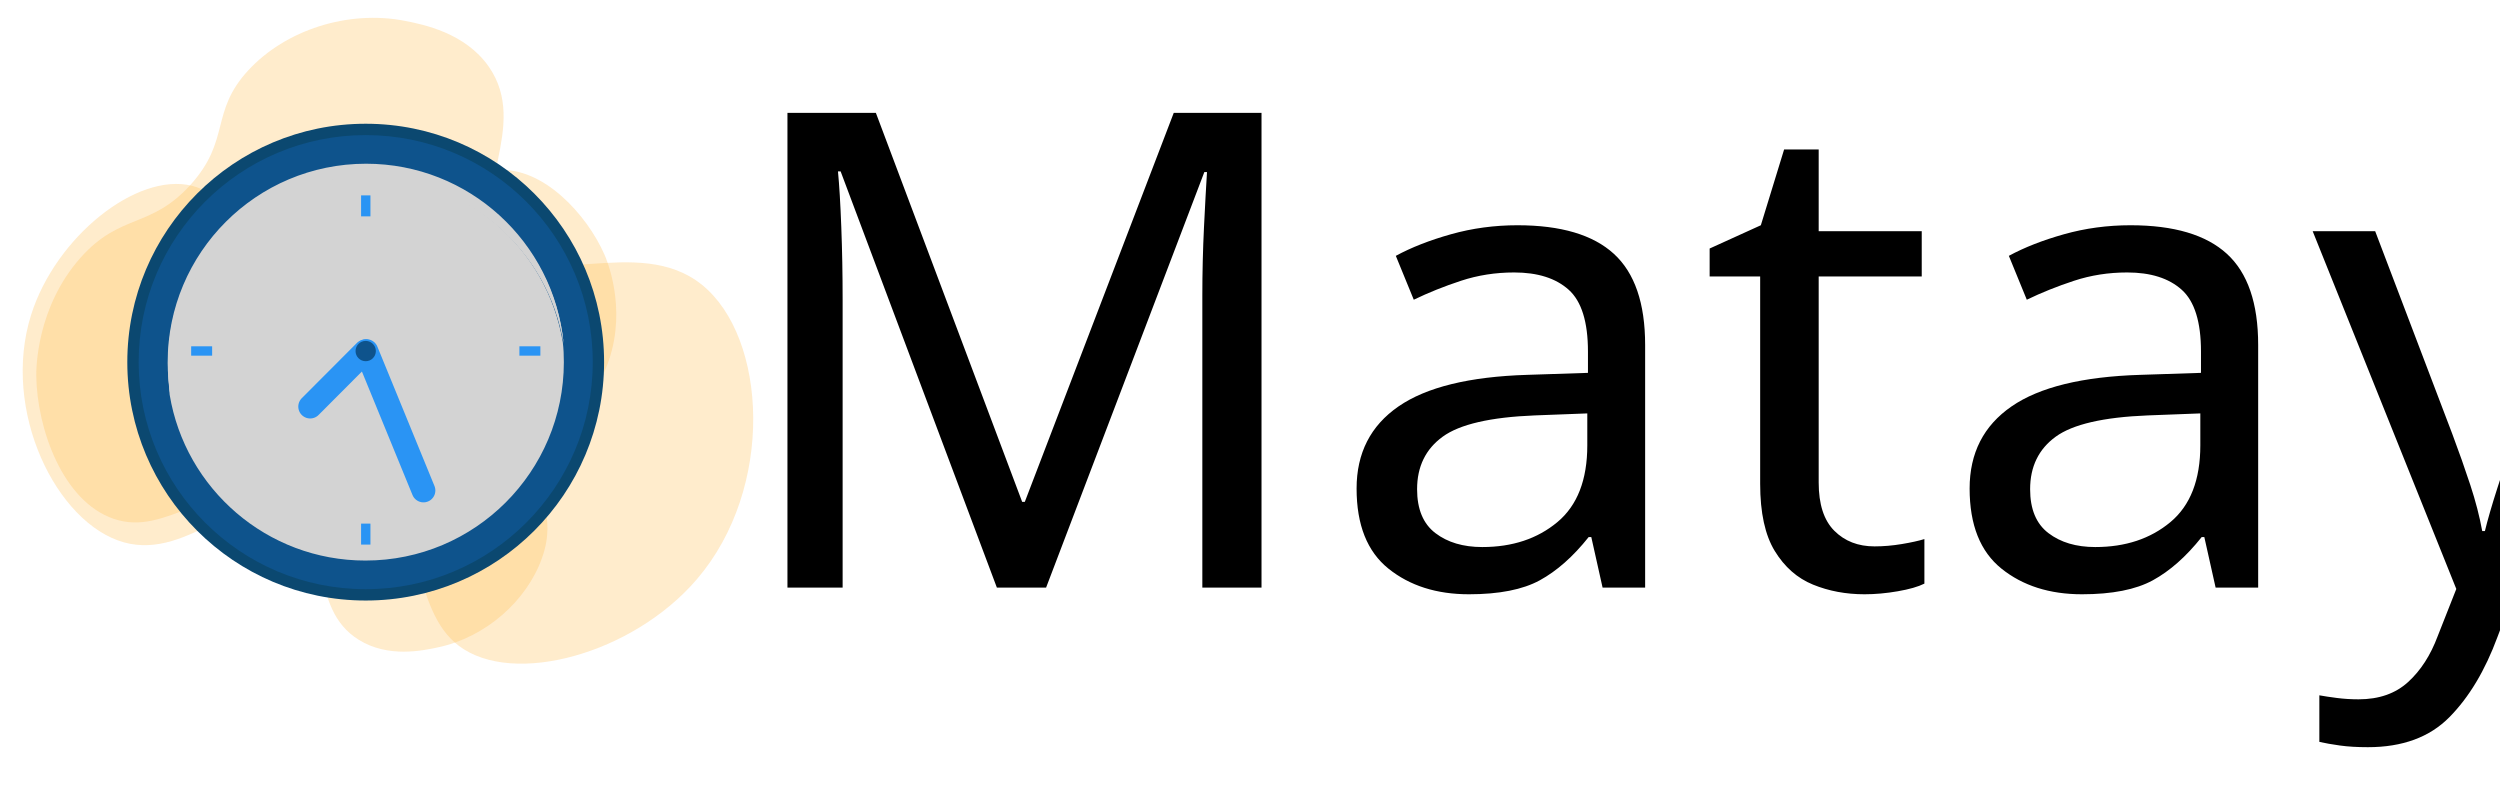
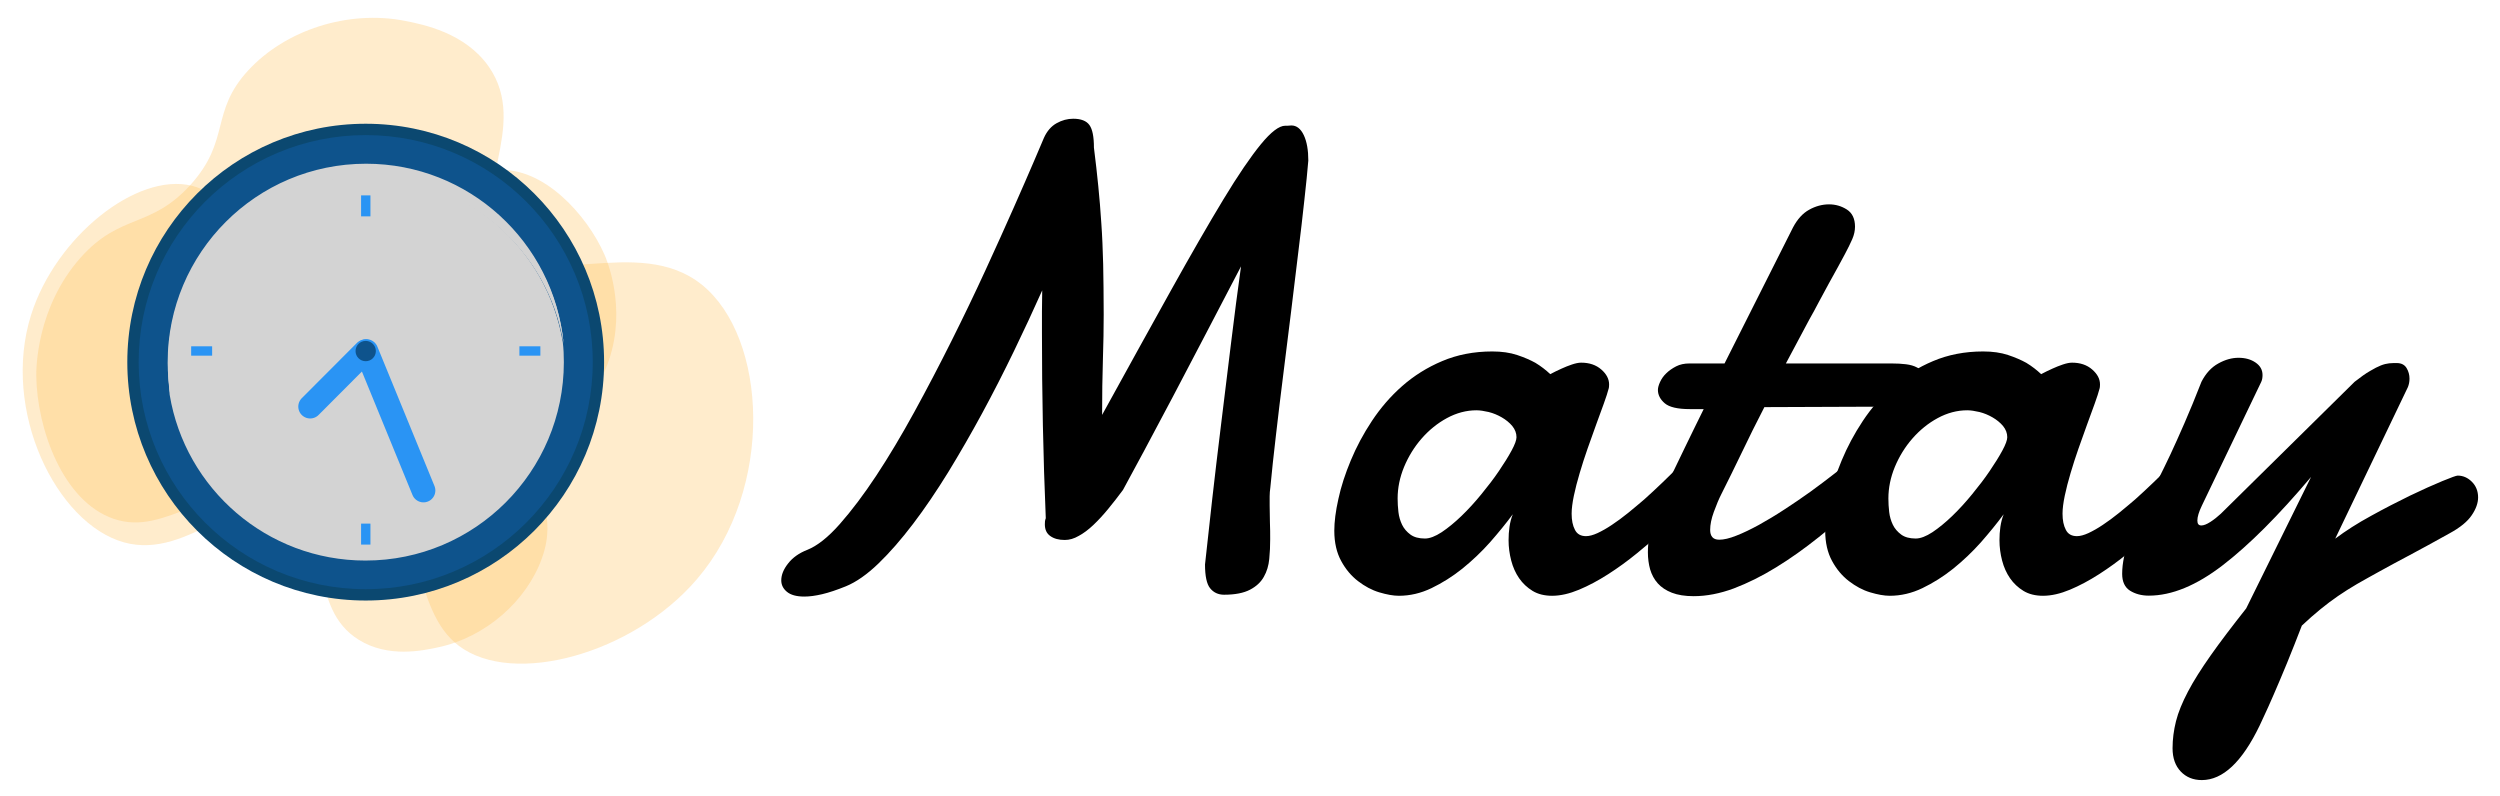
- <svg xmlns="http://www.w3.org/2000/svg" version="1.1" x="0px" y="0px" viewBox="0 0 1895 602.9" style="enable-background:new 0 0 1895 602.9;" xml:space="preserve">
+ <svg xmlns="http://www.w3.org/2000/svg" version="1.1" id="Laag_1" x="0px" y="0px" viewBox="0 0 1895 602.9" style="enable-background:new 0 0 1895 602.9;" xml:space="preserve">
  <style type="text/css">
	.st0{display:none;}
	.st1{display:inline;}
	.st2{fill:#1D1D1B;stroke:#000000;stroke-miterlimit:10;}
	.st3{fill:#FDEACB;}
	.st4{fill:#FDDDA7;}
	.st5{fill:#144E73;}
	.st6{fill:#FEEACC;}
	.st7{fill:#FBDCA7;}
	.st8{fill:#F5D8A6;}
	.st9{fill:#10548C;}
	.st10{fill:#D1D1D2;}
	.st11{fill:#3497F1;}
	.st12{fill:#135891;}
	.st13{opacity:0.3;fill:#FFBE55;enable-background:new    ;}
	.st14{fill:#0B4870;}
	.st15{fill:#0E538C;}
	.st16{fill:#D3D3D3;}
	.st17{fill:none;}
	.st18{fill:#2A94F4;}
	.st19{fill:none;stroke:#2A94F4;stroke-width:18;stroke-linecap:round;stroke-miterlimit:10;}
- 	.st20{font-family:'Damion';}
- 	.st21{font-size:503.985px;}
+ 	.st20{enable-background:new    ;}
</style>
-   <g id="Laag_1" class="st0">
+   <g id="Laag_1_00000043457860883178024040000016016721337473942665_" class="st0">
    <g class="st1">
      <g>
        <path class="st2" d="M1711,447.8c-0.3,0.7,0.4,1.3,1,1c18-9.5,33.6-18,49.4-25.9c8.8-4.4,17.7-8.9,27.1-11.6     c4.9-1.4,12.9-1,15.7,2c3.5,3.8,6.1,12.7,3.9,16.6c-4.3,7.8-11.1,15.4-18.7,20c-19.8,12.1-40.6,22.6-61,33.8     c-4.5,2.5-8.9,5-13.3,7.8c-19,11.9-34.5,26.1-41.5,49.1c-5.8,19-15.1,37.2-24.5,54.9c-4.8,9.2-12.3,17.4-20,24.5     s-17.8,8.8-27.5,3.4c-9.6-5.3-12.2-15-10.2-24.6c2.8-12.9,6.2-26.2,12.2-37.8c7.4-14.2,18.5-26.5,26.6-40.4     c20.3-34.4,39.6-69.3,59.4-103.9c0.4-0.7-0.5-1.5-1.2-0.9c-4.8,4.2-9.3,8.7-14,13c-17.4,16.1-33.7,33.4-52.5,47.7     c-11.2,8.5-25.7,13.9-39.5,17.2c-19.6,4.7-26.9-1.8-28-22.2c0-0.6-0.7-0.9-1.2-0.6c-10.1,6.1-19.6,12.5-29.9,17.4     c-30,14.2-55.7-1.7-55.7-34.8c0-2-0.4-3.5-1.1-7.4c-0.1-0.6-0.9-0.8-1.3-0.4c-3.4,3.8-5.7,6.8-8.5,9.1     c-14.6,11.8-28.4,25.1-44.5,34.6c-24.6,14.4-63.9,2.3-69.4-37.7c-0.1-0.6-0.7-0.9-1.2-0.5c-12,8.3-23.4,17.7-36.2,24.1     c-15.3,7.7-31.5,15-48.1,18.4c-26.5,5.4-38.9-4.9-42.1-31.9c-0.1-0.6-0.7-0.9-1.2-0.5c-7.8,5.7-14.9,11.7-22.8,16.1     c-10.9,6.1-22.1,12.6-34,16c-19.3,5.5-34.3-4.7-38.8-24.3c-1.5-6.8-2-13.8-3.1-23.1c-0.1-0.6-0.9-0.9-1.3-0.4     c-3.7,4.1-6.4,7.1-9.1,10.1c-16.6,17.7-34,34.5-59.4,38.6c-28.1,4.5-54.6-16.8-52.8-45c3.3-52.3,24.6-95.4,73.3-120     c25.2-12.7,51.6-13.5,76.6,3.5c2.6,1.8,7.6,0.6,11.5,0.1c7.2-0.8,14.7-3.9,21.5-2.7c11.1,1.9,15,10.4,11.5,21.3     c-7.4,22.8-15.4,45.4-22.3,68.4c-3,9.9-7.5,23,2.4,29.7c10.4,7.2,19.7-3.7,28.2-9.5c28-18.8,48.2-43.6,57.9-77     c0.1-0.5-0.2-1-0.7-1c-5.4-0.3-10.9,0.3-15.5-1.5c-5-1.9-11.2-5.5-12.9-9.9c-1.4-3.8,1.7-10.6,4.7-14.5     c7.2-9.1,18.2-8.9,28.4-7.7c10.3,1.2,15.3-2.9,19.6-12c13-27.4,27.1-54.2,40.6-81.4c5-10,11.7-18.7,23.6-19     c6.5-0.2,15.5,1.5,19,5.8c3.4,4.2,3.4,13.7,1.2,19.4c-4.9,12.4-12.1,23.8-18.5,35.6c-8.7,16.2-17.4,32.3-27.1,50.2     c-0.3,0.5,0.1,1.1,0.7,1.1c23.3,0,44.5-0.2,65.7,0.1c7.5,0.1,14.9,1.4,22.4,1.7c4,0.2,8.5,0.3,12.1-1.2     c26.7-10.9,52.6-13.4,77.7,4.4c2.1,1.5,6.4,0.8,9.4,0.1c4.6-1.1,8.8-3.5,13.4-4.5c11.4-2.5,27.3,8,21.2,23.6     c-8.7,21.9-15.6,44.5-22.4,67.1c-3,10-7.5,22.9,2.1,29.9c10.3,7.5,19.8-3.3,28.2-9.1c22.3-15.6,41.3-33.9,49.9-60.9     c3.9-12.3,9.8-24,15.1-35.9c5.3-11.9,14.6-18.4,27.8-18.3c14.6,0.1,19.8,8.4,13.5,21.7c-12.7,26.7-25.6,53.2-38.3,79.8     c-3.1,6.6-4.8,13.9-7.8,20.6c-0.3,0.7,0.6,1.4,1.2,0.9c6.3-5.4,14.2-9.2,20.2-15c29.5-28.6,58.5-57.6,88.2-86     c6.7-6.4,14.6-12.3,23.1-16c5.2-2.3,14.8-2.3,18.1,1c3.1,3.1,2.4,12.7,0,18c-13.5,29.7-28,59-42.1,88.4     C1714.2,441.1,1713,443.6,1711,447.8z M1374.4,361.9c0.3-0.5-0.1-1.1-0.7-1.1c-23.4,0-46.2-0.1-69,0.2c-2.5,0-6.1,2.1-7.1,4.3     c-11.7,23.6-23.3,47.3-34.2,71.3c-1.9,4.2-0.6,9.9-0.6,15c0,0.4,0.3,0.8,0.8,0.7c5.5-0.2,11.8,1.2,15.9-1.3     c24-14.3,47.4-29.6,70.9-44.7c1.5-1,2.5-3,3.4-4.7C1360.5,388.8,1367.1,375.9,1374.4,361.9z M1094.1,361.7     c-0.1,0-0.2-0.1-0.3-0.1c-30.5,1.7-59.7,38.5-55.4,70.7c2.8,21.4,18,28.8,33.5,14c17.7-17,32.3-37.2,47.5-56.6     c6-7.6,3-15.4-5-19.9C1108,366.3,1100.9,364.3,1094.1,361.7z M1386,424.6L1386,424.6c0.1,1.1,0.6,5.9,1,7     c3,9.4,6.9,14.7,13.8,19.8c9.4,7.1,19.5-0.4,26-7.5c14.3-15.6,28.2-31.7,40.5-48.9c10.6-14.8,6.6-24.9-11.2-29.4     c-8.6-2.2-19.1-1.8-27.4,1.2C1406.2,374.9,1385.9,400.4,1386,424.6z" />
        <path class="st2" d="M784,282.9c-7.7,16.1-14.1,32-22.7,46.7c-23.8,40.7-47.6,81.5-73.4,121c-14.1,21.7-33.7,38.6-60.9,43.8     c-14.9,2.8-24.4,0.7-27-7.3c-2.6-7.9,4.6-16.8,15.1-24.3c12.6-9,25.6-18.7,35.1-30.8c35-44.1,59.2-94.8,83.3-145.2     c18.2-38,34.8-76.6,51.9-115.1c4.2-9.4,10.2-15.7,20.9-16.7c11.3-1,16.1,5.3,16.6,15.3c2.4,51.1,4.5,102.3,6.6,153.4     c0.5,12.1,0.1,24.3,0.1,38.5c2.8-4.7,5-8.1,7-11.6c27.7-48.6,55-97.4,83.2-145.7c7.7-13.2,17-25.7,27.2-37.1     c4.2-4.7,13.8-8.4,19.3-6.8c4.4,1.2,9.2,11.3,8.8,17.1c-1.6,28.7-4.8,57.3-7.7,85.9c-6.5,65-20,129.3-18.6,195.1     c0.5,23.4-8.9,33.5-28.2,34.7c-12.9,0.8-19-3.8-18.3-16.9c1-20.4,3.4-40.8,5.8-61.1c5.8-48.9,11.9-97.7,16.1-147.4     c-1.8,3.1-3.6,6.1-5.3,9.3c-23.8,44.9-47.1,90-71.6,134.4c-6.7,12.2-16.8,22.7-26.2,33.2c-3.7,4.2-9.5,7.3-14.9,9.1     c-10.9,3.6-18-2.6-18.2-14.1c-0.7-51.6-1.6-103.3-2.4-154.9C785.4,285.1,784.9,284.5,784,282.9z" />
        <path class="st3" d="M397.3,192.8c21.4,1,34.9,15,47.8,29.4c6.5,7.3,12.4,15.6,16.1,24.5c3.4,8.2,8.1,10,16.1,10     c26.5-0.1,51.1,5.9,68.4,28c13.7,17.4,20.1,38,23.3,59.7c0.4,3,1.3,6,2,9c0,11.1,0,22.2,0,33.3c-6.8,22.4-10.6,46.2-20.9,66.8     c-25.6,51.5-70.5,78.2-125.9,89.4c-17.1,3.5-33.7,2.9-49.9-3.1c-5.4-2-9.7-7-14.5-10.6c4.2-2.2,8.5-4.2,12.5-6.7     c29.5-19.2,51.5-43,49.6-81.2c19.7-24.7,34.1-52,39.2-83.5c1.5-9.2,2.2-18.5,3.3-27.7c9.9-17.3,9.4-36.2,5.9-54.5     c-3.1-15.8-8.4-11.4-20.9-16.3C437,233.1,419.1,211.5,397.3,192.8z" />
        <path class="st3" d="M168.3,202c8-19.1,16-38.1,23.9-57.2c12.3-29.5,36.4-45.6,65.2-55.8c32.5-11.5,64.5-8.6,95.5,5.5     c29.5,13.5,43,39.3,38.4,71.2c-1,7-1.8,14-2.8,21c-36.4-22.3-75.4-32.7-118.3-27.1c-37.2,4.8-68.7,21.2-96.7,45.4     C171.8,203.9,170,203,168.3,202z" />
        <path class="st4" d="M168.3,202c1.8,1,3.5,2,5.3,2.9c-2.1,2.3-4.1,4.7-6.2,7c-30.3,33-46.1,71.7-46.4,116.6     c-0.3,40.5,13.6,76.1,37.6,108.2c-3.4,1-6.8,2-10.2,3.1c-26.3,8.6-49.2,2.8-65.3-19.1c-23.7-32.1-33.2-68.4-24.4-107.9     c9.4-42.3,32.2-73.7,75.1-88.4c11.3-3.9,23-8.9,27.9-21.7C163.8,202.5,166,202.2,168.3,202z" />
        <path class="st5" d="M158.5,436.7c-24-32.1-37.9-67.6-37.6-108.2c0.4-44.9,16.2-83.6,46.4-116.6c2.1-2.3,4.1-4.7,6.2-7     c27.9-24.2,59.5-40.6,96.7-45.4c42.9-5.5,81.9,4.8,118.3,27.1c3.1,2.2,6.3,4.4,9.4,6.5c21.8,18.6,38.4,36.6,51.9,66.4     c13.5,50.2,6.3,23.2,14.4,70.4c-1.1,9.2-1.1,18.9-2.6,28.1c-5.1,31.5-19.4,58.8-39.2,83.5c-23.9,25.4-52.2,43.5-85.9,53.1     c-23.6,1.3-47.2,2.6-70.8,3.8c-36.2-6.8-67.7-22.8-94.7-47.8C166.9,446.1,162.7,441.4,158.5,436.7z M291.2,491.1     c89.3,2.7,162.6-72,164.7-157.6c2.3-94.3-75.4-165.1-158-167c-91.2-2.1-168.5,67.3-168.9,162.1     C128.6,419.6,201.1,491.1,291.2,491.1z" />
        <path class="st6" d="M158.5,436.7c4.2,4.7,8.4,9.3,12.6,14c-15.6,5.3-30.7,12.4-48.1,8.4c-26.4-6.1-43.1-23.9-56.1-45.7     c-43.5-73.1-19.2-162.6,56-202.9c11.1-6,25.7-5.4,38.7-7.9c-4.9,12.9-16.6,17.8-27.9,21.7C90.9,239,68,270.4,58.6,312.7     c-8.8,39.5,0.7,75.8,24.4,107.9c16.1,21.9,39.1,27.7,65.3,19.1C151.7,438.7,155.2,437.8,158.5,436.7z" />
        <path class="st7" d="M336.6,494.7c33.7-9.5,62-27.7,85.9-53.1c1.9,38.3-20.1,62.1-49.6,81.2c-4,2.6-8.3,4.5-12.5,6.7     c-2.3-0.1-4.5-0.2-6.8-0.3C348,517.7,342.3,506.2,336.6,494.7z" />
        <path class="st3" d="M336.6,494.7c5.7,11.5,11.4,23.1,17,34.6c-31.3,14.9-77.2,8.3-87.8-30.7C289.4,497.2,313,496,336.6,494.7z" />
        <path class="st8" d="M464.2,330c-7.3-47.5-8.1-47.1-14.4-70.8c13.8,4.1,17.9,2.5,20.3,15.1C471.3,281,477.5,310.8,464.2,330z" />
        <path class="st9" d="M291.2,491.1c-90.1,0-162.6-71.5-162.2-162.5c0.4-94.8,77.7-164.2,168.9-162.1c82.6,1.9,160.2,72.7,158,167     C453.8,419.1,380.5,493.8,291.2,491.1z M434.9,327c2.7-67.7-55.7-140-142.2-140.2c-79.7-0.2-143.6,64.8-143,144     c0.6,77.6,64.9,140.9,142.8,140.6C372.3,471.1,435.5,407,434.9,327z" />
        <path class="st10" d="M434.9,327c0.6,80-62.6,144.1-142.4,144.4c-77.9,0.3-142.2-63-142.8-140.6c-0.6-79.2,63.3-144.2,143-144     C379.2,186.9,437.6,259.3,434.9,327z M299.9,324.5c-2.1-3.6-4.1-7.1-6.2-10.7c-3.1,2.7-6.2,5.4-9.3,8.1     c-10.8,10.4-21.8,20.5-32.2,31.3c-2.4,2.5-2.6,7.2-3.8,10.9c4-1,9.2-0.8,11.8-3.3c9.7-9.7,18.5-20.2,29.3-32.2     c3.7,8.4,5.6,12.6,7.3,16.9c10.2,24.7,20.2,49.5,30.8,74.1c1.2,2.8,5.4,4.3,8.3,6.5c0.8-3.4,3.1-7.4,2-10     C325.5,385.4,312.6,355,299.9,324.5z" />
        <path class="st11" d="M299.9,324.5c12.7,30.5,25.6,60.9,38,91.5c1.1,2.6-1.3,6.7-2,10c-2.8-2.1-7.1-3.7-8.3-6.5     c-10.6-24.6-20.6-49.4-30.8-74.1c-1.8-4.3-3.7-8.5-7.3-16.9c-10.8,12.1-19.6,22.6-29.3,32.2c-2.5,2.5-7.8,2.3-11.8,3.3     c1.2-3.7,1.4-8.3,3.8-10.9c10.4-10.8,21.4-20.9,32.2-31.3C288.4,329.5,293.8,329.5,299.9,324.5z" />
        <path class="st12" d="M299.9,324.5c-6.1,5-11.4,5-15.5-2.5c3.1-2.7,6.2-5.4,9.3-8.1C295.8,317.4,297.8,321,299.9,324.5z" />
      </g>
    </g>
  </g>
-   <g id="Laag_2">
+   <g id="Laag_2_00000029758141052788177690000008045276171790884240_">
    <g>
      <g id="design_00000108996114019328258770000011579484757482165687_">
        <path class="st13" d="M188.2,53.3c-29.3,31.8-13,52.7-43.9,86.9c-30.2,33.3-53,21.2-83.2,55.1c-33.6,37.8-33.7,84.8-33.6,89.7     c0.5,39.6,19.9,95.1,58.8,108.3c40.4,13.7,68.6-29.1,152.3-26.1c18,0.6,27.1,0.9,37.4,5.6c48.6,22.1,34.4,88.6,71.9,116.8     c41.3,31.1,132,5.9,180.3-50.5c59.4-69.2,53.3-183.5,3.8-223.3c-49.1-39.4-123.7,7.9-152.3-31.8c-25.4-35.3,22.5-88.2-9.3-133.6     c-18-25.6-49.4-31.8-63.5-34.6C263.7,7.4,216.5,22.7,188.2,53.3z" />
        <path class="st13" d="M410.8,423.1c12.1-34-7.3-44.7,5.2-81c12.3-35.5,33.7-33.6,45.7-69.5c13.4-40-1.9-76.1-3.6-79.8     c-13.3-30.2-46.4-66.4-80.6-63.8c-35.4,2.7-43.1,44.8-108.2,69.9c-14,5.4-21.1,8.2-30.5,7.9c-44.5-1-55.5-56.6-93.4-66     c-41.8-10.3-103.1,38.7-121.8,97.8C0.7,311.2,42.8,396.8,93.9,411.1c50.5,14.1,92.3-46.6,127.2-25.5c31,18.7,11.6,75.1,50.9,99.4     c22.2,13.8,48.3,8.2,60,5.7C367.9,483.1,399.1,455.8,410.8,423.1z" />
      </g>
      <g id="clock_00000149368897714872667150000018184530518988534938_">
        <g>
          <circle class="st14" cx="277.2" cy="274.5" r="180.7" />
          <circle class="st15" cx="277.2" cy="274.5" r="172.1" />
          <path class="st16" d="M427.4,274.5c0,83-67.3,150.4-150.4,150.4c-74.7,0-136.6-54.4-148.4-125.7c-0.5-4.9-0.8-9.9-0.8-15.1      c0-83,67.3-150.4,150.4-150.4c74.7,0,136.6,54.4,148.4,125.7C427.2,264.4,427.4,269.4,427.4,274.5z" />
-           <path class="st16" d="M427.3,260.7c-11.7-71.3-73.7-125.7-148.4-125.7c-83,0-150.4,67.3-150.4,150.4c0,5.1,0.3,10.1,0.8,15.1      c-1.3-8-2-16.3-2-24.7c0-83,67.3-150.4,150.4-150.4C355.6,125.3,419.7,184.7,427.3,260.7z" />
+           <path class="st16" d="M427.3,260.7C415.6,189.4,353.6,135,278.9,135c-83,0-150.4,67.3-150.4,150.4c0,5.1,0.3,10.1,0.8,15.1      c-1.3-8-2-16.3-2-24.7c0-83,67.3-150.4,150.4-150.4C355.6,125.3,419.7,184.7,427.3,260.7z" />
          <path class="st16" d="M427.1,259.4c-11.7-71.3-73.7-125.7-148.4-125.7c-83,0-150.4,67.3-150.4,150.4c0,5.1,0.3,10.1,0.8,15.1      c-1.3-8-2-16.3-2-24.7c0-83,67.3-150.4,150.4-150.4C355.4,124.1,419.5,183.5,427.1,259.4z" />
          <g>
            <g>
              <line class="st17" x1="277.2" y1="148.1" x2="277.2" y2="163.9" />
              <rect x="273.7" y="148.1" class="st18" width="7.1" height="15.9" />
            </g>
            <g>
              <line class="st17" x1="277.2" y1="396.9" x2="277.2" y2="412.8" />
              <rect x="273.7" y="396.9" class="st18" width="7.1" height="15.9" />
            </g>
          </g>
          <g>
            <g>
              <line class="st17" x1="144.9" y1="266.1" x2="160.8" y2="266.1" />
              <rect x="144.9" y="262.5" class="st18" width="15.9" height="7.1" />
            </g>
            <g>
              <line class="st17" x1="393.7" y1="266.1" x2="409.6" y2="266.1" />
              <rect x="393.7" y="262.5" class="st18" width="15.9" height="7.1" />
            </g>
          </g>
        </g>
      </g>
      <g id="arrows_00000056424851156583784840000000150936294064394174_">
        <line class="st19" x1="276.9" y1="266.3" x2="235.1" y2="308.2" />
        <line class="st19" x1="277.7" y1="266.1" x2="321" y2="371.8" />
        <circle class="st15" cx="277.2" cy="266.1" r="7.7" />
      </g>
    </g>
  </g>
  <g id="Laag_3">
-     <text transform="matrix(1 0 0 1 547.9949 445.4126)" class="st20 st21">Matay</text>
+     <g class="st20">
+       <path d="M913.4,427.9c1.5-14.1,3.3-30.4,5.4-49c2.1-18.5,4.4-37.9,6.9-58.2c2.5-20.3,5-40.6,7.5-61.2c2.5-20.5,5-39.7,7.5-57.6    c-8.7,16.7-17.5,33.6-26.3,50.4c-8.9,16.9-17.3,32.9-25.2,48.1c-8,15.2-15.3,28.9-21.9,41.2s-12,22.2-16.1,29.8    c-3.8,5.1-7.5,9.9-11.3,14.5c-3.8,4.6-7.5,8.6-11.2,12.1s-7.3,6.2-11,8.2c-3.6,2.1-7.1,3.1-10.6,3.1c-4.6,0-8.2-1-11-3    s-4.1-4.9-4.1-8.9c0-0.8,0-1.6,0.1-2.3c0.1-0.7,0.3-1.5,0.6-2.3c-1-23.3-1.7-46.8-2.2-70.5c-0.5-23.7-0.7-47-0.7-70    c0-5.4,0-10.8,0-16.2c0-5.4,0.1-10.7,0.2-16c-6.6,14.8-13.7,30.1-21.4,46c-7.7,15.9-15.7,31.6-24.1,47.1    c-8.4,15.5-17,30.4-25.8,44.8c-8.9,14.4-17.7,27.4-26.6,39.1c-8.9,11.7-17.6,21.7-26.2,30c-8.6,8.3-16.9,14.1-24.7,17.3    c-6.9,2.8-12.9,4.8-18,6c-5.1,1.2-9.6,1.8-13.5,1.8c-5.9,0-10.3-1.2-13.2-3.6c-2.9-2.4-4.3-5.3-4.3-8.7c0-4.1,1.7-8.4,5.2-12.8    c3.4-4.4,8.3-7.9,14.5-10.3c7.5-3,15.8-9.5,24.7-19.6c8.9-10.1,18.2-22.4,27.7-36.8c9.5-14.4,19.1-30.5,28.8-48.2    c9.7-17.7,19.1-35.7,28.2-53.9c9.1-18.2,17.7-36.1,25.7-53.5c8-17.5,15.2-33.3,21.4-47.4c6.2-14.1,11.4-25.9,15.4-35.3    c4-9.4,6.5-15.3,7.5-17.6c2.3-5.1,5.5-8.8,9.6-11.1c4.1-2.3,8.3-3.4,12.6-3.4c5.9,0,10,1.6,12.3,4.8c2.3,3.2,3.4,8.9,3.4,17.1    c1.3,10.3,2.4,20.1,3.3,29.2c0.9,9.1,1.7,18.5,2.3,28.1c0.7,9.6,1.1,19.9,1.4,31c0.2,11.1,0.4,23.8,0.4,38.3    c0,10.3-0.2,21.7-0.6,34.2c-0.4,12.5-0.6,26.4-0.6,41.8c19.7-35.8,37.1-67.3,52.3-94.6c15.2-27.3,28.4-50.2,39.6-68.7    c11.2-18.5,20.7-32.4,28.4-41.8c7.7-9.4,13.9-14.1,18.5-14.1h1.7c0.5,0,1,0,1.5-0.1c0.5-0.1,1-0.1,1.5-0.1c3.9,0,7.1,2.5,9.4,7.4    c2.3,4.9,3.4,11.3,3.4,19.2c-0.7,8-1.6,18-3,30c-1.3,12-2.8,25.1-4.6,39.5c-1.7,14.4-3.6,29.5-5.5,45.4c-2,15.9-3.9,31.7-5.9,47.4    c-2,15.7-3.8,30.9-5.5,45.6s-3.2,28.1-4.3,40.1c-0.3,2.1-0.5,4.3-0.5,6.5s0,4.5,0,6.8c0,4.3,0.1,8.6,0.2,12.9    c0.2,4.3,0.2,8.7,0.2,12.9c0,4.9-0.2,9.9-0.7,14.9c-0.5,5-1.8,9.5-4.1,13.5c-2.2,4-5.7,7.3-10.5,9.8c-4.8,2.5-11.3,3.8-19.7,3.8    c-4.4,0-8-1.7-10.6-5C914.7,442.7,913.4,436.6,913.4,427.9z" />
+       <path d="M1289.7,374.5c-3,2.8-6.9,6.6-11.8,11.6c-4.9,4.9-10.5,10.3-16.9,16c-6.3,5.7-13,11.5-20.2,17.3    c-7.1,5.8-14.4,11.1-21.9,15.9c-7.5,4.8-14.8,8.7-22,11.7c-7.2,3-14,4.6-20.4,4.6c-5.7,0-10.7-1.2-14.8-3.7    c-4.1-2.5-7.5-5.7-10.2-9.6c-2.7-3.9-4.7-8.4-6-13.4c-1.3-5-2-10.1-2-15.4c0-3.4,0.2-6.8,0.7-10.2c0.5-3.4,1.3-6.5,2.5-9.5    c-5.1,6.9-10.9,14-17.3,21.3c-6.5,7.3-13.5,13.9-20.9,19.9c-7.5,6-15.3,10.9-23.4,14.8c-8.1,3.9-16.4,5.8-24.7,5.8    c-4.3,0-9.2-0.9-14.9-2.6s-11-4.6-16.1-8.5c-5.1-3.9-9.4-9-12.8-15.3c-3.4-6.2-5.2-13.9-5.2-22.9c0-6.7,1-14.8,3.1-24.1    c2-9.4,5.2-19.1,9.4-29.2c4.2-10.1,9.5-20.1,16-29.9c6.5-9.8,14.1-18.7,23-26.5c8.9-7.8,18.9-14.1,30.3-18.9    c11.3-4.8,24-7.3,37.9-7.3c7.2,0,13.5,0.9,18.9,2.7c5.4,1.8,10,3.8,13.8,5.9c4.3,2.6,8,5.5,11.3,8.6c2.8-1.5,5.7-2.9,8.6-4.2    c2.5-1.1,5-2.2,7.8-3.1c2.7-0.9,5-1.4,7-1.4c6.2,0,11.3,1.7,15.3,5.2c3.9,3.4,5.9,7.2,5.9,11.3c0,1.1-0.1,2.1-0.2,2.7    c-0.8,3.1-2.1,7.1-3.8,11.8c-1.7,4.8-3.7,10.1-5.8,15.9c-2.1,5.8-4.3,11.9-6.5,18.2c-2.2,6.3-4.2,12.5-6,18.6    c-1.8,6.1-3.3,11.8-4.4,17.1c-1.1,5.3-1.7,9.9-1.7,13.7c0,4.9,0.8,9,2.5,12.2c1.6,3.2,4.4,4.8,8.4,4.8c2.5,0,5.4-0.8,8.7-2.3    c3.4-1.6,7-3.6,11-6.3c3.9-2.6,8-5.6,12.2-9c4.2-3.4,8.2-6.8,12.2-10.2c9.2-8.2,18.9-17.6,29.3-28.1c2.6-2.1,5.2-3.2,7.6-3.2    c3.3,0,6,1.6,8.2,4.8s3.3,6.8,3.3,10.7C1294.4,367.6,1292.8,371.4,1289.7,374.5z M1119.2,311c-7.7,0-15.2,2-22.4,5.9    c-7.2,3.9-13.6,9.1-19.2,15.5c-5.6,6.4-10,13.6-13.3,21.5c-3.3,8-4.9,16-4.9,24c0,3.3,0.2,6.7,0.6,10.2c0.4,3.5,1.4,6.8,2.8,9.7    s3.6,5.4,6.3,7.4s6.4,3,11,3c3.6,0,7.8-1.6,12.7-4.8c4.8-3.2,9.8-7.3,15-12.3c5.2-5,10.2-10.5,15.1-16.5c4.9-6,9.4-11.8,13.3-17.6    c3.9-5.7,7.1-10.9,9.6-15.5c2.5-4.6,3.7-8,3.7-10.1c0-3.1-1.1-5.9-3.2-8.5c-2.1-2.5-4.8-4.7-7.9-6.5c-3.1-1.8-6.4-3.2-10-4.1    C1124.9,311.5,1121.8,311,1119.2,311z" />
+       <path d="M1337.4,308.6c-6.1,11.8-11.8,23.3-17.2,34.6c-5.4,11.2-10.5,21.6-15.3,31.1c-2,3.9-3.9,8.5-5.8,13.7    c-1.9,5.2-2.8,9.7-2.8,13.7c0,2.3,0.5,4.1,1.6,5.4c1.1,1.3,2.8,2,5.3,2c3.4,0,7.8-1,13-3.1c5.2-2,10.9-4.8,17-8.1    c6.1-3.4,12.5-7.2,19.2-11.6c6.7-4.3,13.3-8.9,19.8-13.5c6.5-4.7,12.7-9.4,18.6-14c5.9-4.7,11.2-9,15.8-12.9    c2.6-1.8,5.1-2.7,7.4-2.7c2.8,0,5.1,1.2,6.9,3.7c1.8,2.5,2.7,5.6,2.7,9.4c0,3.8-0.9,7.6-2.7,11.6c-1.8,3.9-5.1,7.8-9.8,11.6    c-10.7,9.7-21.5,18.9-32.4,27.6c-10.9,8.7-21.7,16.4-32.5,23c-10.7,6.6-21.4,11.9-31.9,15.9c-10.5,3.9-20.7,5.9-30.5,5.9    c-6.6,0-12.1-0.9-16.5-2.6s-8-4.1-10.7-7.1c-2.7-3-4.6-6.6-5.8-10.6c-1.1-4-1.7-8.3-1.7-12.9c0-8.2,1.4-16.7,4.2-25.6    c2.8-8.9,5.9-16.8,9.4-23.9c4.9-10.2,9.8-20.3,14.6-30.3c4.8-10,9.6-19.6,14.1-28.8h-10.6c-9.2,0-15.5-1.5-18.9-4.4    s-5.2-6.3-5.2-10.1c0-1.6,0.5-3.6,1.6-6c1.1-2.4,2.6-4.6,4.7-6.6c2-2,4.6-3.8,7.5-5.3s6.3-2.2,10.1-2.2h26.6l51.9-103.1    c3.3-6.2,7.3-10.7,12.2-13.4c4.8-2.7,9.9-4.1,15.1-4.1c4.9,0,9.4,1.3,13.5,3.9c4.1,2.6,6.2,7,6.2,13c0,3.1-0.7,6.3-2.1,9.5    c-1.4,3.2-3.2,6.9-5.5,11.2c-1.5,2.8-3.3,6.1-5.4,10c-2.1,3.9-4.4,8-6.8,12.3c-2.4,4.3-4.8,8.9-7.4,13.7c-2.5,4.8-5,9.4-7.5,13.8    c-5.6,10.5-11.5,21.6-17.7,33.2h80.2c3.9,0,7.5,0.2,10.8,0.6c3.3,0.4,6.1,1.2,8.5,2.5c2.4,1.2,4.2,2.9,5.5,5c1.3,2.1,2,5,2,8.6    c0,1.8-0.3,3.6-0.9,5.4c-0.6,1.8-1.6,3.4-3.2,4.9c-1.6,1.5-3.7,2.7-6.4,3.7s-6.2,1.6-10.5,2L1337.4,308.6z" />
+       <path d="M1661.8,374.5c-3,2.8-6.9,6.6-11.8,11.6c-4.9,4.9-10.5,10.3-16.9,16c-6.3,5.7-13,11.5-20.2,17.3    c-7.1,5.8-14.4,11.1-21.9,15.9c-7.5,4.8-14.8,8.7-22,11.7c-7.2,3-14,4.6-20.4,4.6c-5.7,0-10.7-1.2-14.8-3.7    c-4.1-2.5-7.5-5.7-10.2-9.6s-4.7-8.4-6-13.4c-1.3-5-2-10.1-2-15.4c0-3.4,0.2-6.8,0.7-10.2c0.5-3.4,1.3-6.5,2.5-9.5    c-5.1,6.9-10.9,14-17.3,21.3c-6.5,7.3-13.5,13.9-20.9,19.9c-7.5,6-15.3,10.9-23.4,14.8c-8.1,3.9-16.4,5.8-24.7,5.8    c-4.3,0-9.2-0.9-14.9-2.6s-11-4.6-16.1-8.5c-5.1-3.9-9.4-9-12.8-15.3c-3.4-6.2-5.2-13.9-5.2-22.9c0-6.7,1-14.8,3.1-24.1    c2-9.4,5.2-19.1,9.4-29.2s9.5-20.1,16-29.9c6.5-9.8,14.2-18.7,23-26.5c8.9-7.8,18.9-14.1,30.3-18.9c11.3-4.8,24-7.3,37.9-7.3    c7.2,0,13.5,0.9,18.9,2.7c5.4,1.8,10,3.8,13.8,5.9c4.3,2.6,8,5.5,11.3,8.6c2.8-1.5,5.7-2.9,8.6-4.2c2.5-1.1,5-2.2,7.8-3.1    c2.7-0.9,5-1.4,7-1.4c6.2,0,11.3,1.7,15.3,5.2s5.9,7.2,5.9,11.3c0,1.1-0.1,2.1-0.2,2.7c-0.8,3.1-2.1,7.1-3.8,11.8    c-1.7,4.8-3.7,10.1-5.8,15.9c-2.1,5.8-4.3,11.9-6.5,18.2c-2.2,6.3-4.2,12.5-6,18.6c-1.8,6.1-3.3,11.8-4.4,17.1    c-1.1,5.3-1.7,9.9-1.7,13.7c0,4.9,0.8,9,2.5,12.2c1.6,3.2,4.4,4.8,8.4,4.8c2.5,0,5.4-0.8,8.7-2.3c3.4-1.6,7-3.6,11-6.3    c3.9-2.6,8-5.6,12.2-9c4.2-3.4,8.2-6.8,12.2-10.2c9.2-8.2,18.9-17.6,29.3-28.1c2.6-2.1,5.2-3.2,7.6-3.2c3.3,0,6,1.6,8.2,4.8    s3.3,6.8,3.3,10.7C1666.5,367.6,1664.9,371.4,1661.8,374.5z M1491.2,311c-7.7,0-15.2,2-22.4,5.9c-7.2,3.9-13.6,9.1-19.2,15.5    c-5.6,6.4-10,13.6-13.3,21.5c-3.3,8-4.9,16-4.9,24c0,3.3,0.2,6.7,0.6,10.2c0.4,3.5,1.4,6.8,2.8,9.7s3.6,5.4,6.3,7.4    c2.7,2,6.4,3,11,3c3.6,0,7.8-1.6,12.7-4.8c4.8-3.2,9.8-7.3,15-12.3c5.2-5,10.2-10.5,15.1-16.5c4.9-6,9.4-11.8,13.3-17.6    c3.9-5.7,7.1-10.9,9.6-15.5c2.5-4.6,3.7-8,3.7-10.1c0-3.1-1.1-5.9-3.2-8.5c-2.1-2.5-4.8-4.7-7.9-6.5c-3.1-1.8-6.4-3.2-10-4.1    C1496.9,311.5,1493.9,311,1491.2,311z" />
+       <path d="M1784.8,289.4c4.6-3.6,8.5-6.4,11.7-8.2c3.2-1.9,5.9-3.3,8.2-4.2c2.3-0.9,4.4-1.4,6.3-1.6c1.9-0.2,3.8-0.2,5.8-0.2    c3.4,0,5.9,1.3,7.4,3.8c1.5,2.5,2.2,5.2,2.2,8c0,2.3-0.4,4.4-1.2,6.4l-55.1,114.9c7.9-5.9,16.9-11.7,27.2-17.3    c10.3-5.7,20.1-10.7,29.5-15.3c9.4-4.5,17.6-8.2,24.4-11c6.8-2.8,10.7-4.2,11.7-4.2c4.1,0,7.7,1.6,10.8,4.7    c3.1,3.1,4.7,7.1,4.7,11.8c0,4.3-1.6,8.8-4.8,13.5c-3.2,4.8-8.8,9.4-16.9,13.8c-11.5,6.4-21.5,11.9-30,16.4    c-8.5,4.5-16.1,8.6-22.6,12.2c-6.6,3.6-12.4,6.9-17.5,9.8c-5.1,3-9.9,6-14.4,9.1c-4.5,3.1-8.9,6.4-13.3,10    c-4.3,3.5-9.1,7.7-14.1,12.4c-3.8,9.8-7.5,19.3-11.2,28.3c-3.7,9-7.1,17-10.1,23.9c-3,6.9-5.5,12.5-7.5,16.7c-2,4.3-3,6.6-3.2,6.9    c-13.3,27.6-27.9,41.3-43.8,41.3c-6.6,0-11.9-2.2-16-6.5c-4.1-4.3-6.2-10.2-6.2-17.6c0-6.9,0.9-13.7,2.6-20.5    c1.7-6.8,4.8-14.3,9.1-22.5c4.3-8.2,10.1-17.3,17.2-27.4c7.1-10.1,16.1-21.9,26.9-35.6l49.2-99.7c-24.6,29.2-46.9,51.5-66.9,66.9    c-20,15.4-38.7,23.1-56.1,23.1c-5.6,0-10.3-1.3-14.3-3.8c-3.9-2.5-5.9-6.8-5.9-12.7c0-8.2,2-17.5,5.9-27.8    c2.3-5.6,4.6-10.7,6.9-15.4c2.3-4.7,4.7-9.4,7.1-14c2.5-4.7,5-9.7,7.8-15.1c2.7-5.4,5.7-11.5,8.9-18.3c3.2-6.8,6.7-14.7,10.6-23.6    c3.9-8.9,8.2-19.4,12.9-31.4c3.3-6.4,7.5-11,12.8-13.9c5.2-2.9,10.3-4.3,15.3-4.3c5.1,0,9.4,1.2,12.9,3.6c3.5,2.4,5.3,5.5,5.3,9.5    c0,2-0.3,3.7-1,5.2l-45,93.8c-2.3,4.8-3.4,8.5-3.4,11.3c0,2.5,1,3.7,3,3.7c1.8,0,4.1-0.9,6.9-2.7c2.8-1.8,5.4-3.9,7.9-6.2    L1784.8,289.4z" />
+     </g>
  </g>
</svg>
